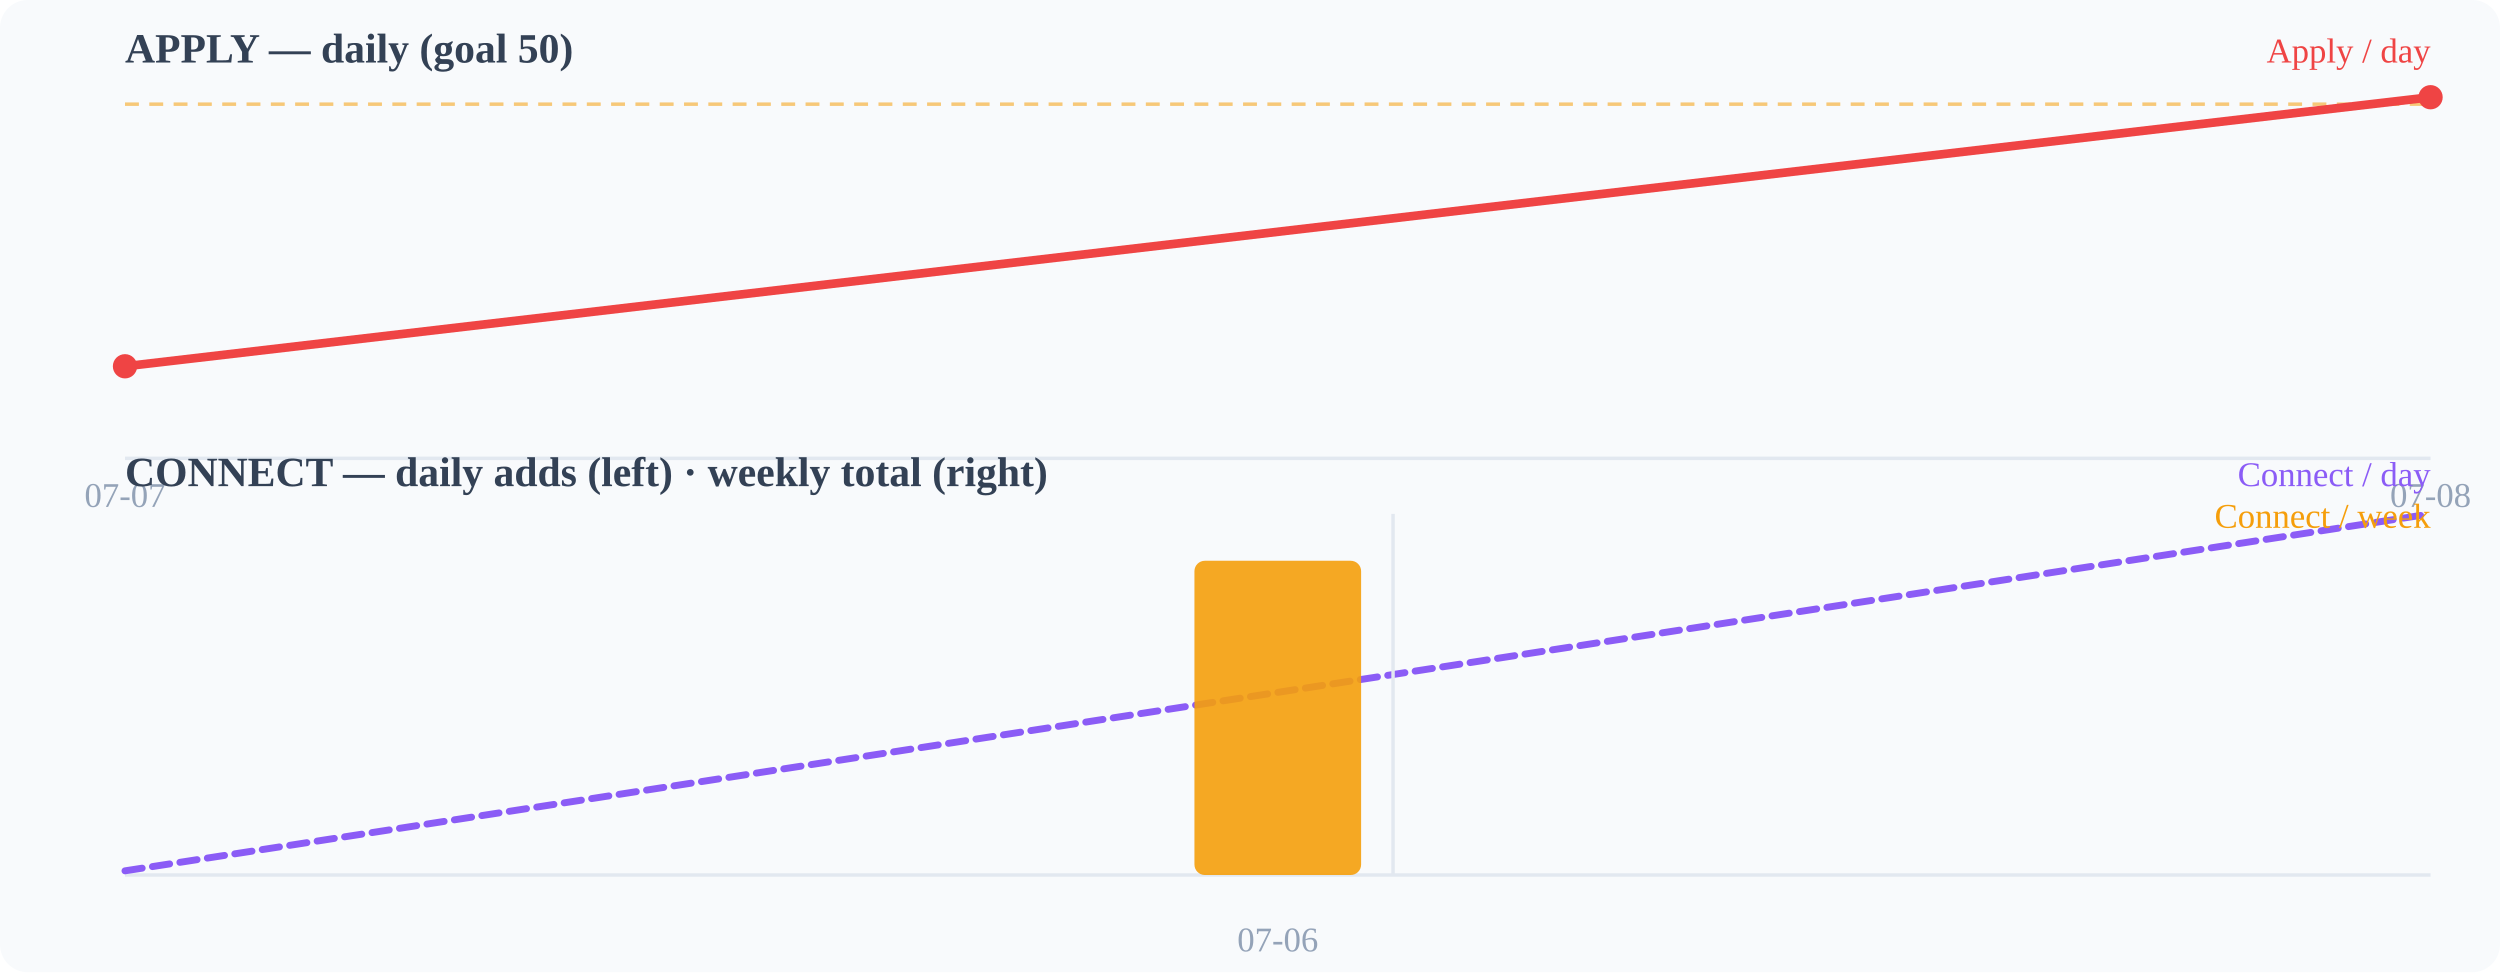
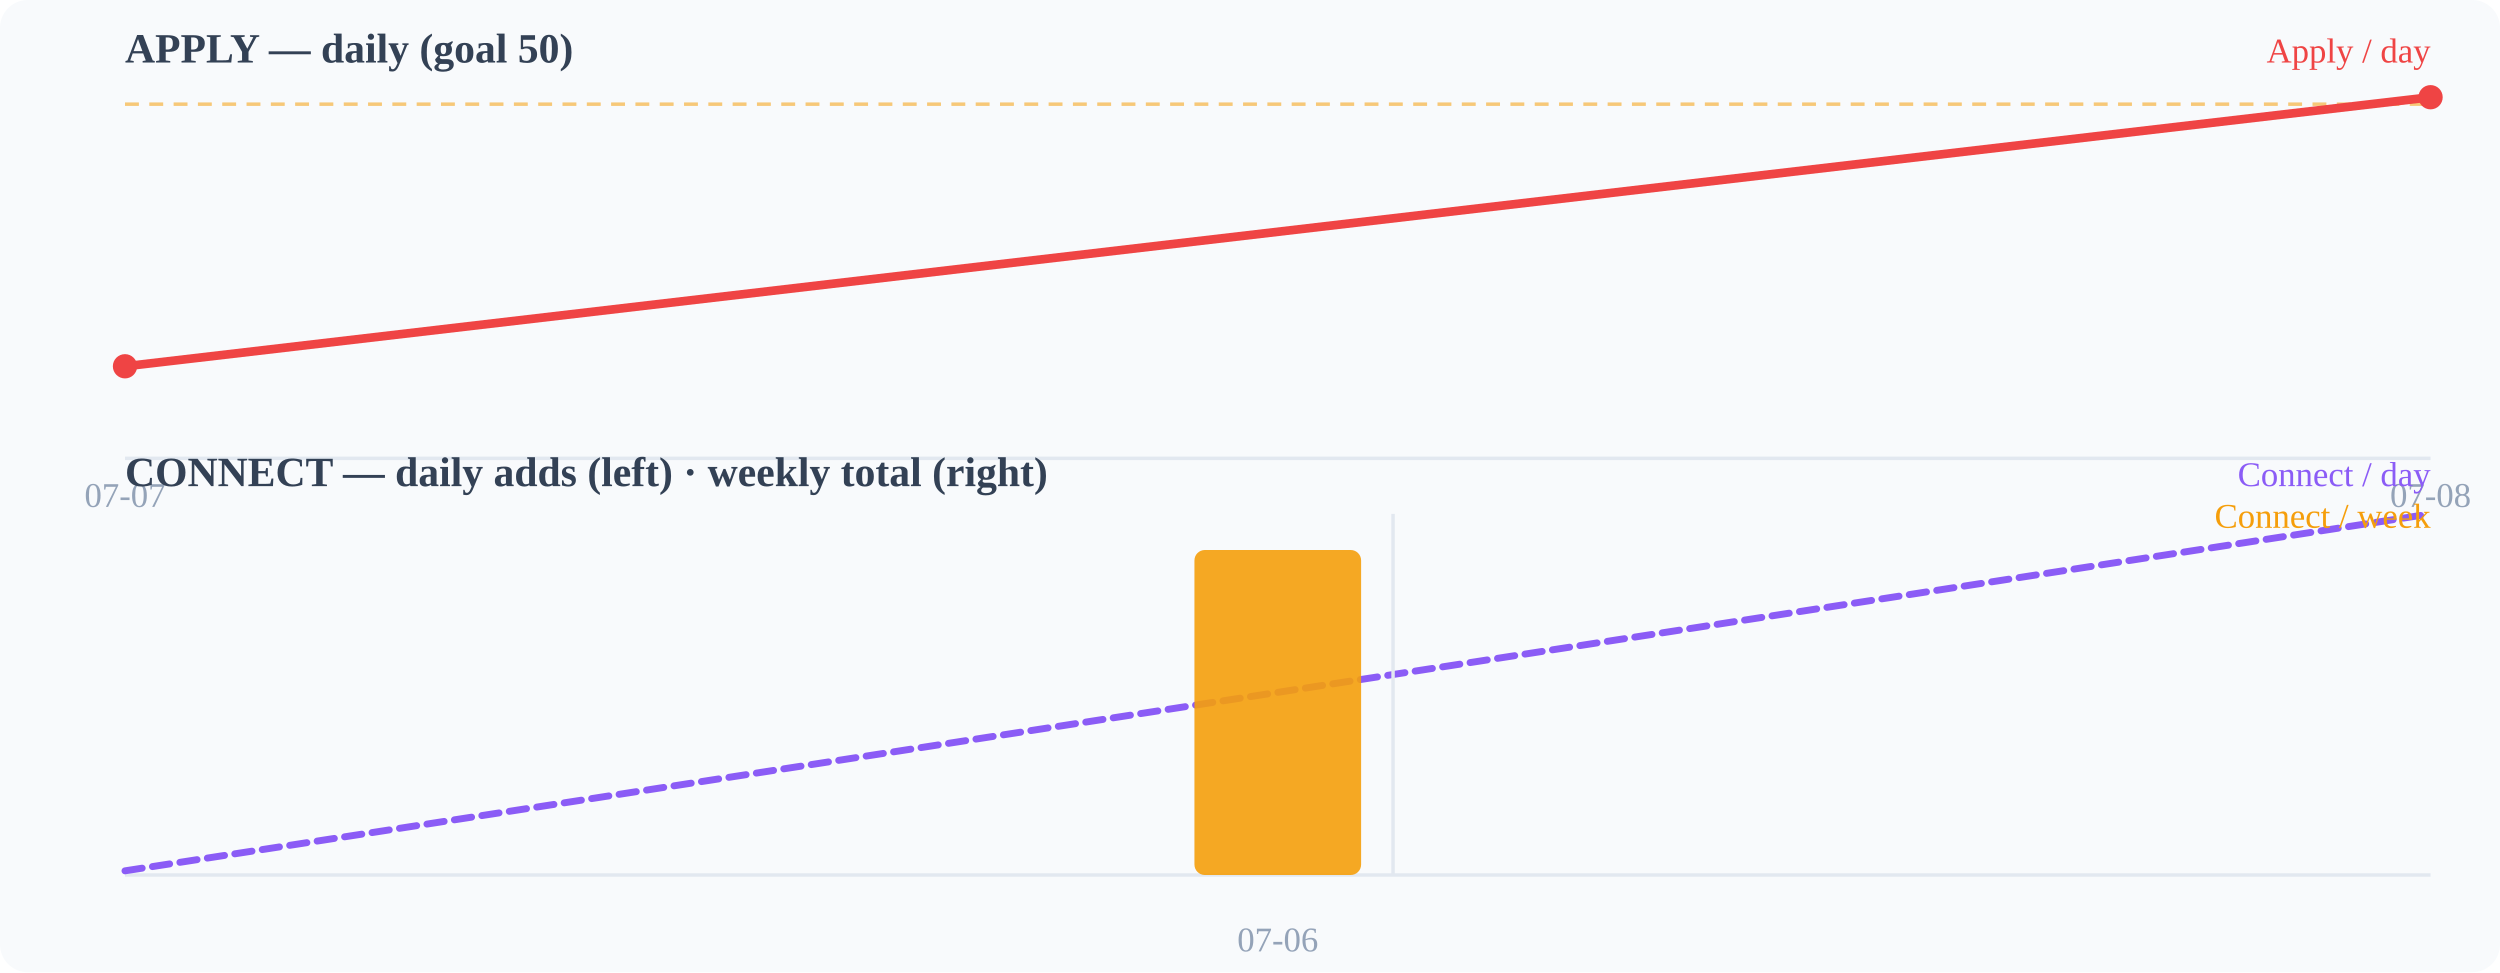
<svg xmlns="http://www.w3.org/2000/svg" width="720" height="280" viewBox="0 0 720 280">
  <rect width="720" height="280" fill="#f8fafc" rx="8" />
  <text x="36" y="18" font-size="12" font-weight="600" fill="#334155">APPLY — daily (goal 50)</text>
  <line x1="36" y1="132" x2="700" y2="132" stroke="#e2e8f0" stroke-width="1" />
  <line x1="36" y1="30.0" x2="700" y2="30.0" stroke="#f59e0b" stroke-width="1" stroke-dasharray="4 3" opacity="0.55" />
  <polyline points="36.0,105.5 700.0,28.0" fill="none" stroke="#ef4444" stroke-width="2.5" stroke-linecap="round" stroke-linejoin="round" />
  <circle cx="36" cy="105.49" r="3.5" fill="#ef4444" />
  <circle cx="700" cy="28" r="3.5" fill="#ef4444" />
  <text x="36" y="146" font-size="10" fill="#94a3b8" text-anchor="middle">07-07</text>
  <text x="700" y="146" font-size="10" fill="#94a3b8" text-anchor="middle">07-08</text>
  <text x="36" y="140" font-size="12" font-weight="600" fill="#334155">CONNECT — daily adds (left) · weekly total (right)</text>
  <line x1="36" y1="252" x2="700" y2="252" stroke="#e2e8f0" stroke-width="1" />
  <polyline points="36.0,250.8 700.0,148.0" fill="none" stroke="#8b5cf6" stroke-width="2" stroke-linecap="round" stroke-linejoin="round" stroke-dasharray="5 3" />
-   <rect x="344.0" y="161.5" width="48" height="90.5" rx="3" fill="#f59e0b" opacity="0.9" />
+   <rect x="344.0" y="158.4" width="48" height="93.6" rx="3" fill="#f59e0b" opacity="0.9" />
  <line x1="401.2" y1="148" x2="401.2" y2="252" stroke="#e2e8f0" stroke-width="1" />
  <text x="368" y="274" font-size="10" fill="#94a3b8" text-anchor="middle">07-06</text>
  <text x="700" y="18" font-size="10" fill="#ef4444" text-anchor="end">Apply / day</text>
  <text x="700" y="140" font-size="10" fill="#8b5cf6" text-anchor="end">Connect / day</text>
  <text x="700" y="152" font-size="10" fill="#f59e0b" text-anchor="end">Connect / week</text>
</svg>
